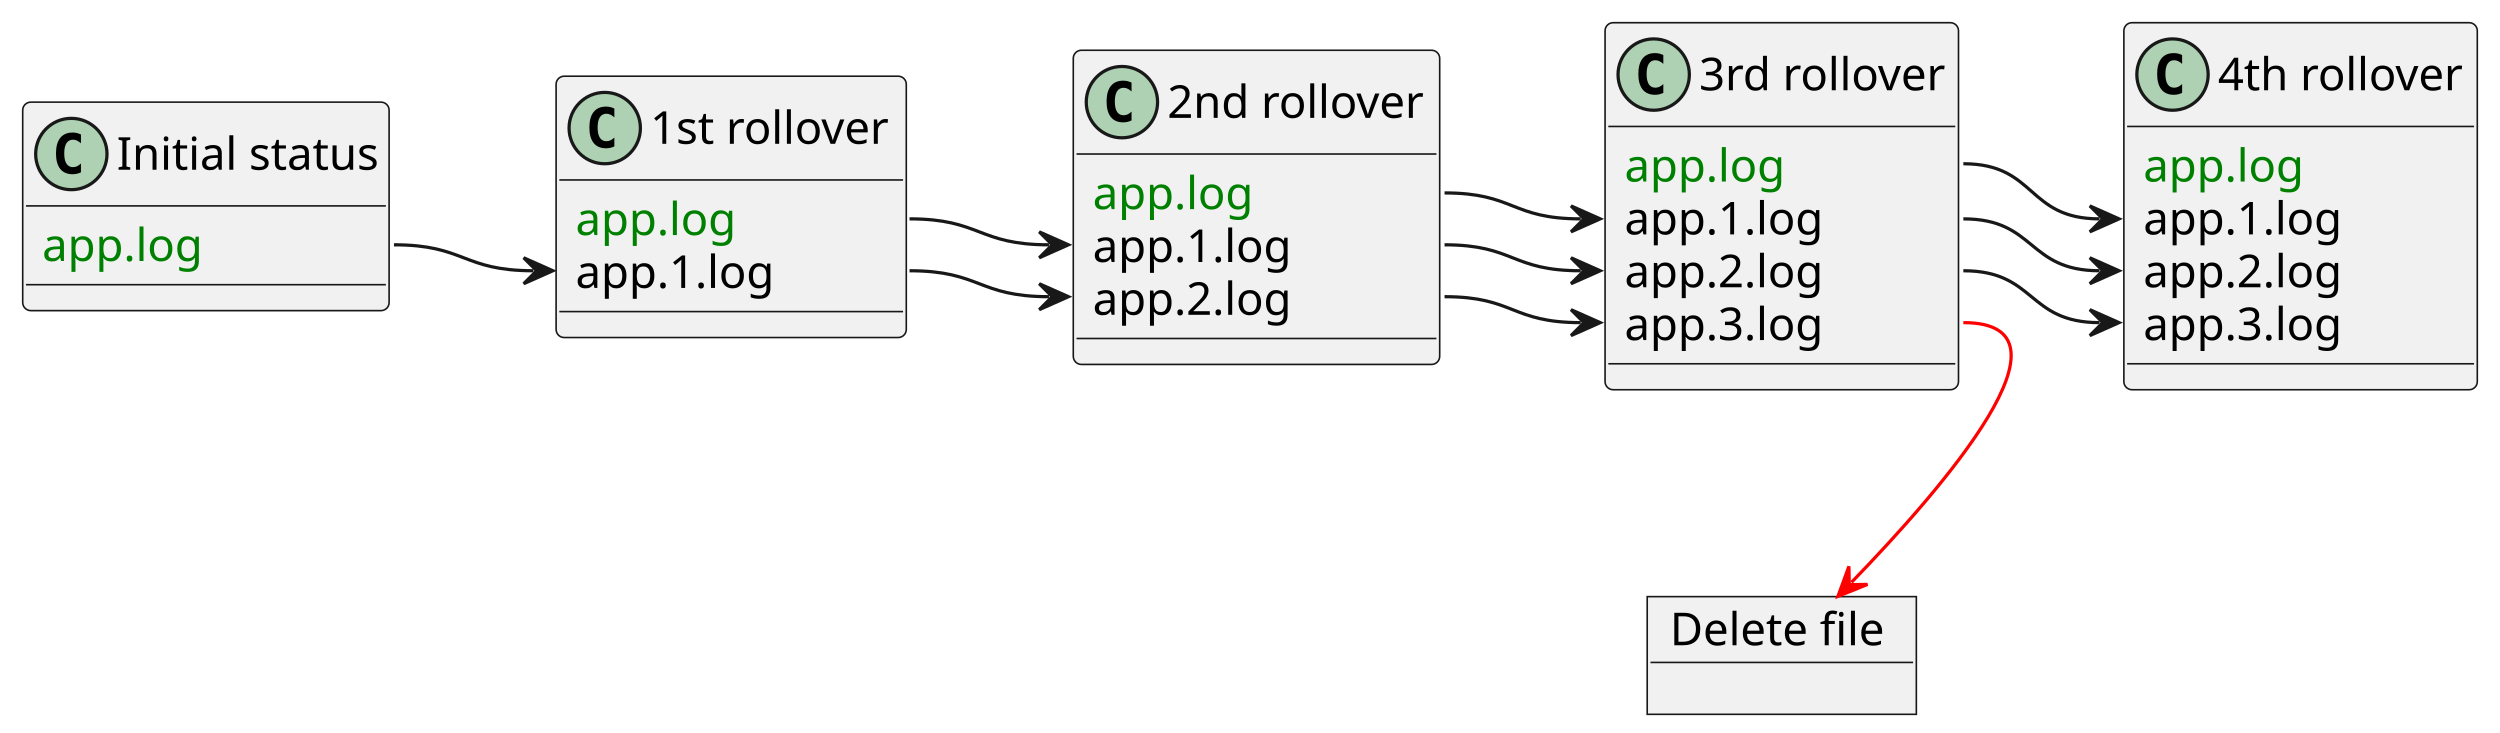
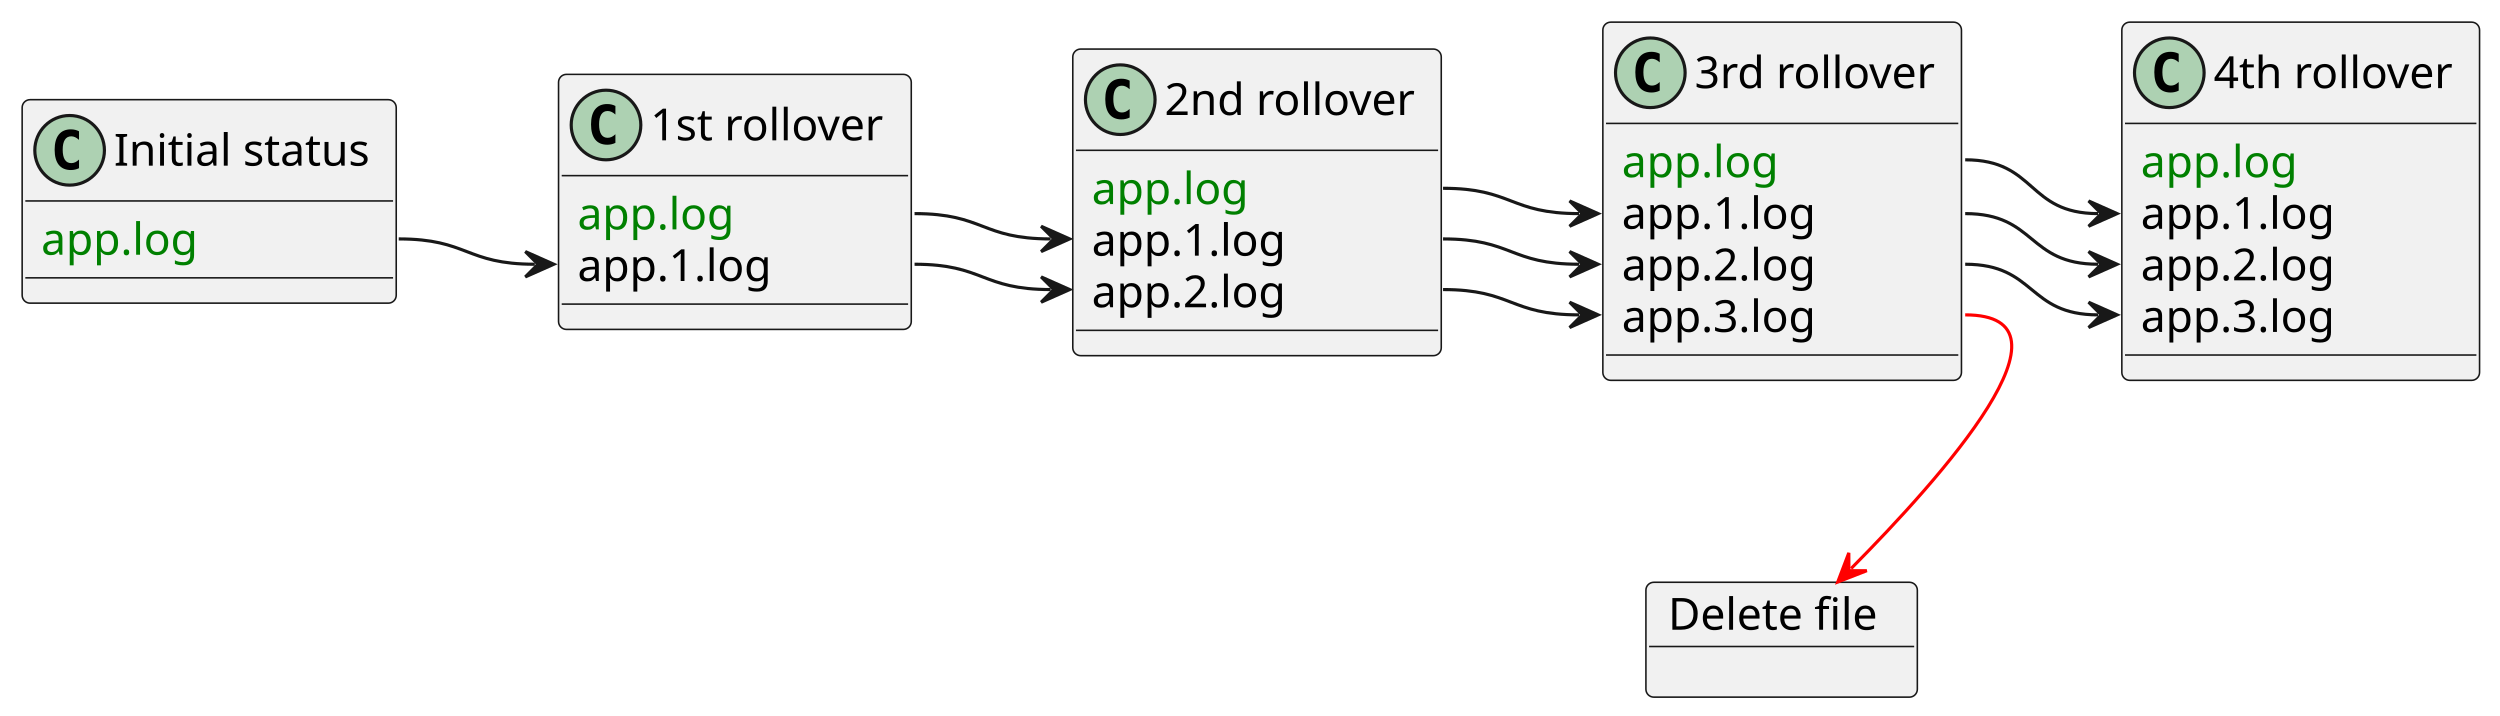
- <svg xmlns="http://www.w3.org/2000/svg" contentStyleType="text/css" height="226px" preserveAspectRatio="none" style="width:771px;height:226px;background:#FFFFFF;" version="1.1" viewBox="0 0 771 226" width="771px" zoomAndPan="magnify">
+ <svg xmlns="http://www.w3.org/2000/svg" contentStyleType="text/css" data-diagram-type="CLASS" height="226px" preserveAspectRatio="none" style="width:790px;height:226px;background:#FFFFFF;" version="1.1" viewBox="0 0 790 226" width="790px" zoomAndPan="magnify">
  <defs />
  <g>
-     <g id="elem_initial">
-       <rect codeLine="1" fill="#F1F1F1" height="64.297" id="initial" rx="2.5" ry="2.5" style="stroke:#181818;stroke-width:0.5;" width="113" x="7" y="31.5" />
-       <ellipse cx="22" cy="47.5" fill="#ADD1B2" rx="11" ry="11" style="stroke:#181818;stroke-width:1.0;" />
+     <g class="entity" data-entity="initial" data-source-line="1" data-uid="ent0002" id="entity_initial">
+       <rect fill="#F1F1F1" height="64.297" rx="2.5" ry="2.5" style="stroke:#181818;stroke-width:0.5;" width="118.208" x="7" y="31.5" />
+       <ellipse cx="22" cy="47.5" fill="#ADD1B2" rx="11" ry="11" style="stroke:#181818;stroke-width:1;" />
      <path d="M24.969,53.141 Q24.391,53.438 23.75,53.578 Q23.109,53.734 22.406,53.734 Q19.906,53.734 18.578,52.094 Q17.266,50.438 17.266,47.312 Q17.266,44.188 18.578,42.531 Q19.906,40.875 22.406,40.875 Q23.109,40.875 23.75,41.031 Q24.406,41.188 24.969,41.484 L24.969,44.203 Q24.344,43.625 23.75,43.359 Q23.156,43.078 22.531,43.078 Q21.188,43.078 20.5,44.156 Q19.812,45.219 19.812,47.312 Q19.812,49.406 20.5,50.484 Q21.188,51.547 22.531,51.547 Q23.156,51.547 23.75,51.281 Q24.344,51 24.969,50.422 L24.969,53.141 Z " fill="#000000" />
-       <text fill="#000000" font-family="sans-serif" font-size="14" lengthAdjust="spacing" textLength="81" x="36" y="52.347">Initial status</text>
-       <line style="stroke:#181818;stroke-width:0.5;" x1="8" x2="119" y1="63.5" y2="63.5" />
-       <text fill="#008000" font-family="sans-serif" font-size="14" lengthAdjust="spacing" textLength="51" x="13" y="80.495">app.log</text>
-       <line style="stroke:#181818;stroke-width:0.5;" x1="8" x2="119" y1="87.797" y2="87.797" />
+       <text fill="#000000" font-family="sans-serif" font-size="14" lengthAdjust="spacing" textLength="86.208" x="36" y="52.347">Initial status</text>
+       <line style="stroke:#181818;stroke-width:0.5;" x1="8" x2="124.208" y1="63.5" y2="63.5" />
+       <text fill="#008000" font-family="sans-serif" font-size="14" lengthAdjust="spacing" textLength="52.145" x="13" y="80.495">app.log</text>
+       <line style="stroke:#181818;stroke-width:0.5;" x1="8" x2="124.208" y1="87.797" y2="87.797" />
    </g>
-     <g id="elem_first">
-       <rect codeLine="4" fill="#F1F1F1" height="80.594" id="first" rx="2.5" ry="2.5" style="stroke:#181818;stroke-width:0.5;" width="108" x="171.5" y="23.5" />
-       <ellipse cx="186.5" cy="39.5" fill="#ADD1B2" rx="11" ry="11" style="stroke:#181818;stroke-width:1.0;" />
-       <path d="M189.469,45.141 Q188.891,45.438 188.25,45.578 Q187.609,45.734 186.906,45.734 Q184.406,45.734 183.078,44.094 Q181.766,42.438 181.766,39.312 Q181.766,36.188 183.078,34.531 Q184.406,32.875 186.906,32.875 Q187.609,32.875 188.25,33.031 Q188.906,33.188 189.469,33.484 L189.469,36.203 Q188.844,35.625 188.25,35.359 Q187.656,35.078 187.031,35.078 Q185.688,35.078 185,36.156 Q184.312,37.219 184.312,39.312 Q184.312,41.406 185,42.484 Q185.688,43.547 187.031,43.547 Q187.656,43.547 188.25,43.281 Q188.844,43 189.469,42.422 L189.469,45.141 Z " fill="#000000" />
-       <text fill="#000000" font-family="sans-serif" font-size="14" lengthAdjust="spacing" textLength="76" x="200.5" y="44.347">1st rollover</text>
-       <line style="stroke:#181818;stroke-width:0.5;" x1="172.5" x2="278.5" y1="55.5" y2="55.5" />
-       <text fill="#008000" font-family="sans-serif" font-size="14" lengthAdjust="spacing" textLength="51" x="177.5" y="72.495">app.log</text>
-       <text fill="#000000" font-family="sans-serif" font-size="14" lengthAdjust="spacing" textLength="64" x="177.5" y="88.792">app.1.log</text>
-       <line style="stroke:#181818;stroke-width:0.5;" x1="172.5" x2="278.5" y1="96.094" y2="96.094" />
+     <g class="entity" data-entity="first" data-source-line="4" data-uid="ent0003" id="entity_first">
+       <rect fill="#F1F1F1" height="80.594" rx="2.5" ry="2.5" style="stroke:#181818;stroke-width:0.5;" width="111.461" x="176.5" y="23.5" />
+       <ellipse cx="191.5" cy="39.5" fill="#ADD1B2" rx="11" ry="11" style="stroke:#181818;stroke-width:1;" />
+       <path d="M194.469,45.141 Q193.891,45.438 193.25,45.578 Q192.609,45.734 191.906,45.734 Q189.406,45.734 188.078,44.094 Q186.766,42.438 186.766,39.312 Q186.766,36.188 188.078,34.531 Q189.406,32.875 191.906,32.875 Q192.609,32.875 193.25,33.031 Q193.906,33.188 194.469,33.484 L194.469,36.203 Q193.844,35.625 193.25,35.359 Q192.656,35.078 192.031,35.078 Q190.688,35.078 190,36.156 Q189.312,37.219 189.312,39.312 Q189.312,41.406 190,42.484 Q190.688,43.547 192.031,43.547 Q192.656,43.547 193.25,43.281 Q193.844,43 194.469,42.422 L194.469,45.141 Z " fill="#000000" />
+       <text fill="#000000" font-family="sans-serif" font-size="14" lengthAdjust="spacing" textLength="79.461" x="205.5" y="44.347">1st rollover</text>
+       <line style="stroke:#181818;stroke-width:0.5;" x1="177.5" x2="286.961" y1="55.5" y2="55.5" />
+       <text fill="#008000" font-family="sans-serif" font-size="14" lengthAdjust="spacing" textLength="52.145" x="182.5" y="72.495">app.log</text>
+       <text fill="#000000" font-family="sans-serif" font-size="14" lengthAdjust="spacing" textLength="65.502" x="182.5" y="88.792">app.1.log</text>
+       <line style="stroke:#181818;stroke-width:0.5;" x1="177.5" x2="286.961" y1="96.094" y2="96.094" />
    </g>
-     <g id="elem_second">
-       <rect codeLine="8" fill="#F1F1F1" height="96.891" id="second" rx="2.5" ry="2.5" style="stroke:#181818;stroke-width:0.5;" width="113" x="331" y="15.5" />
-       <ellipse cx="346" cy="31.5" fill="#ADD1B2" rx="11" ry="11" style="stroke:#181818;stroke-width:1.0;" />
-       <path d="M348.969,37.141 Q348.391,37.438 347.75,37.578 Q347.109,37.734 346.406,37.734 Q343.906,37.734 342.578,36.094 Q341.266,34.438 341.266,31.312 Q341.266,28.188 342.578,26.531 Q343.906,24.875 346.406,24.875 Q347.109,24.875 347.75,25.031 Q348.406,25.188 348.969,25.484 L348.969,28.203 Q348.344,27.625 347.75,27.359 Q347.156,27.078 346.531,27.078 Q345.188,27.078 344.5,28.156 Q343.812,29.219 343.812,31.312 Q343.812,33.406 344.5,34.484 Q345.188,35.547 346.531,35.547 Q347.156,35.547 347.75,35.281 Q348.344,35 348.969,34.422 L348.969,37.141 Z " fill="#000000" />
-       <text fill="#000000" font-family="sans-serif" font-size="14" lengthAdjust="spacing" textLength="81" x="360" y="36.347">2nd rollover</text>
-       <line style="stroke:#181818;stroke-width:0.5;" x1="332" x2="443" y1="47.5" y2="47.5" />
-       <text fill="#008000" font-family="sans-serif" font-size="14" lengthAdjust="spacing" textLength="51" x="337" y="64.495">app.log</text>
-       <text fill="#000000" font-family="sans-serif" font-size="14" lengthAdjust="spacing" textLength="64" x="337" y="80.792">app.1.log</text>
-       <text fill="#000000" font-family="sans-serif" font-size="14" lengthAdjust="spacing" textLength="64" x="337" y="97.089">app.2.log</text>
-       <line style="stroke:#181818;stroke-width:0.5;" x1="332" x2="443" y1="104.391" y2="104.391" />
+     <g class="entity" data-entity="second" data-source-line="8" data-uid="ent0004" id="entity_second">
+       <rect fill="#F1F1F1" height="96.891" rx="2.5" ry="2.5" style="stroke:#181818;stroke-width:0.5;" width="116.438" x="339" y="15.5" />
+       <ellipse cx="354" cy="31.5" fill="#ADD1B2" rx="11" ry="11" style="stroke:#181818;stroke-width:1;" />
+       <path d="M356.969,37.141 Q356.391,37.438 355.75,37.578 Q355.109,37.734 354.406,37.734 Q351.906,37.734 350.578,36.094 Q349.266,34.438 349.266,31.312 Q349.266,28.188 350.578,26.531 Q351.906,24.875 354.406,24.875 Q355.109,24.875 355.75,25.031 Q356.406,25.188 356.969,25.484 L356.969,28.203 Q356.344,27.625 355.75,27.359 Q355.156,27.078 354.531,27.078 Q353.188,27.078 352.5,28.156 Q351.812,29.219 351.812,31.312 Q351.812,33.406 352.5,34.484 Q353.188,35.547 354.531,35.547 Q355.156,35.547 355.75,35.281 Q356.344,35 356.969,34.422 L356.969,37.141 Z " fill="#000000" />
+       <text fill="#000000" font-family="sans-serif" font-size="14" lengthAdjust="spacing" textLength="84.438" x="368" y="36.347">2nd rollover</text>
+       <line style="stroke:#181818;stroke-width:0.5;" x1="340" x2="454.438" y1="47.5" y2="47.5" />
+       <text fill="#008000" font-family="sans-serif" font-size="14" lengthAdjust="spacing" textLength="52.145" x="345" y="64.495">app.log</text>
+       <text fill="#000000" font-family="sans-serif" font-size="14" lengthAdjust="spacing" textLength="65.502" x="345" y="80.792">app.1.log</text>
+       <text fill="#000000" font-family="sans-serif" font-size="14" lengthAdjust="spacing" textLength="65.502" x="345" y="97.089">app.2.log</text>
+       <line style="stroke:#181818;stroke-width:0.5;" x1="340" x2="454.438" y1="104.391" y2="104.391" />
    </g>
-     <g id="elem_third">
-       <rect codeLine="13" fill="#F1F1F1" height="113.188" id="third" rx="2.5" ry="2.5" style="stroke:#181818;stroke-width:0.5;" width="109" x="495" y="7" />
-       <ellipse cx="510" cy="23" fill="#ADD1B2" rx="11" ry="11" style="stroke:#181818;stroke-width:1.0;" />
-       <path d="M512.969,28.641 Q512.391,28.938 511.75,29.078 Q511.109,29.234 510.406,29.234 Q507.906,29.234 506.578,27.594 Q505.266,25.938 505.266,22.812 Q505.266,19.688 506.578,18.031 Q507.906,16.375 510.406,16.375 Q511.109,16.375 511.75,16.531 Q512.406,16.688 512.969,16.984 L512.969,19.703 Q512.344,19.125 511.75,18.859 Q511.156,18.578 510.531,18.578 Q509.188,18.578 508.5,19.656 Q507.812,20.719 507.812,22.812 Q507.812,24.906 508.5,25.984 Q509.188,27.047 510.531,27.047 Q511.156,27.047 511.75,26.781 Q512.344,26.5 512.969,25.922 L512.969,28.641 Z " fill="#000000" />
-       <text fill="#000000" font-family="sans-serif" font-size="14" lengthAdjust="spacing" textLength="77" x="524" y="27.847">3rd rollover</text>
-       <line style="stroke:#181818;stroke-width:0.5;" x1="496" x2="603" y1="39" y2="39" />
-       <text fill="#008000" font-family="sans-serif" font-size="14" lengthAdjust="spacing" textLength="51" x="501" y="55.995">app.log</text>
-       <text fill="#000000" font-family="sans-serif" font-size="14" lengthAdjust="spacing" textLength="64" x="501" y="72.292">app.1.log</text>
-       <text fill="#000000" font-family="sans-serif" font-size="14" lengthAdjust="spacing" textLength="64" x="501" y="88.589">app.2.log</text>
-       <text fill="#000000" font-family="sans-serif" font-size="14" lengthAdjust="spacing" textLength="64" x="501" y="104.886">app.3.log</text>
-       <line style="stroke:#181818;stroke-width:0.5;" x1="496" x2="603" y1="112.188" y2="112.188" />
+     <g class="entity" data-entity="third" data-source-line="13" data-uid="ent0005" id="entity_third">
+       <rect fill="#F1F1F1" height="113.188" rx="2.5" ry="2.5" style="stroke:#181818;stroke-width:0.5;" width="113.32" x="506.5" y="7" />
+       <ellipse cx="521.5" cy="23" fill="#ADD1B2" rx="11" ry="11" style="stroke:#181818;stroke-width:1;" />
+       <path d="M524.469,28.641 Q523.891,28.938 523.25,29.078 Q522.609,29.234 521.906,29.234 Q519.406,29.234 518.078,27.594 Q516.766,25.938 516.766,22.812 Q516.766,19.688 518.078,18.031 Q519.406,16.375 521.906,16.375 Q522.609,16.375 523.25,16.531 Q523.906,16.688 524.469,16.984 L524.469,19.703 Q523.844,19.125 523.25,18.859 Q522.656,18.578 522.031,18.578 Q520.688,18.578 520,19.656 Q519.312,20.719 519.312,22.812 Q519.312,24.906 520,25.984 Q520.688,27.047 522.031,27.047 Q522.656,27.047 523.25,26.781 Q523.844,26.5 524.469,25.922 L524.469,28.641 Z " fill="#000000" />
+       <text fill="#000000" font-family="sans-serif" font-size="14" lengthAdjust="spacing" textLength="81.32" x="535.5" y="27.847">3rd rollover</text>
+       <line style="stroke:#181818;stroke-width:0.5;" x1="507.5" x2="618.82" y1="39" y2="39" />
+       <text fill="#008000" font-family="sans-serif" font-size="14" lengthAdjust="spacing" textLength="52.145" x="512.5" y="55.995">app.log</text>
+       <text fill="#000000" font-family="sans-serif" font-size="14" lengthAdjust="spacing" textLength="65.502" x="512.5" y="72.292">app.1.log</text>
+       <text fill="#000000" font-family="sans-serif" font-size="14" lengthAdjust="spacing" textLength="65.502" x="512.5" y="88.589">app.2.log</text>
+       <text fill="#000000" font-family="sans-serif" font-size="14" lengthAdjust="spacing" textLength="65.502" x="512.5" y="104.886">app.3.log</text>
+       <line style="stroke:#181818;stroke-width:0.5;" x1="507.5" x2="618.82" y1="112.188" y2="112.188" />
    </g>
-     <g id="elem_fourth">
-       <rect codeLine="19" fill="#F1F1F1" height="113.188" id="fourth" rx="2.5" ry="2.5" style="stroke:#181818;stroke-width:0.5;" width="109" x="655" y="7" />
-       <ellipse cx="670" cy="23" fill="#ADD1B2" rx="11" ry="11" style="stroke:#181818;stroke-width:1.0;" />
-       <path d="M672.969,28.641 Q672.391,28.938 671.75,29.078 Q671.109,29.234 670.406,29.234 Q667.906,29.234 666.578,27.594 Q665.266,25.938 665.266,22.812 Q665.266,19.688 666.578,18.031 Q667.906,16.375 670.406,16.375 Q671.109,16.375 671.75,16.531 Q672.406,16.688 672.969,16.984 L672.969,19.703 Q672.344,19.125 671.75,18.859 Q671.156,18.578 670.531,18.578 Q669.188,18.578 668.5,19.656 Q667.812,20.719 667.812,22.812 Q667.812,24.906 668.5,25.984 Q669.188,27.047 670.531,27.047 Q671.156,27.047 671.75,26.781 Q672.344,26.5 672.969,25.922 L672.969,28.641 Z " fill="#000000" />
-       <text fill="#000000" font-family="sans-serif" font-size="14" lengthAdjust="spacing" textLength="77" x="684" y="27.847">4th rollover</text>
-       <line style="stroke:#181818;stroke-width:0.5;" x1="656" x2="763" y1="39" y2="39" />
-       <text fill="#008000" font-family="sans-serif" font-size="14" lengthAdjust="spacing" textLength="51" x="661" y="55.995">app.log</text>
-       <text fill="#000000" font-family="sans-serif" font-size="14" lengthAdjust="spacing" textLength="64" x="661" y="72.292">app.1.log</text>
-       <text fill="#000000" font-family="sans-serif" font-size="14" lengthAdjust="spacing" textLength="64" x="661" y="88.589">app.2.log</text>
-       <text fill="#000000" font-family="sans-serif" font-size="14" lengthAdjust="spacing" textLength="64" x="661" y="104.886">app.3.log</text>
-       <line style="stroke:#181818;stroke-width:0.5;" x1="656" x2="763" y1="112.188" y2="112.188" />
+     <g class="entity" data-entity="fourth" data-source-line="19" data-uid="ent0006" id="entity_fourth">
+       <rect fill="#F1F1F1" height="113.188" rx="2.5" ry="2.5" style="stroke:#181818;stroke-width:0.5;" width="113.04" x="670.5" y="7" />
+       <ellipse cx="685.5" cy="23" fill="#ADD1B2" rx="11" ry="11" style="stroke:#181818;stroke-width:1;" />
+       <path d="M688.469,28.641 Q687.891,28.938 687.25,29.078 Q686.609,29.234 685.906,29.234 Q683.406,29.234 682.078,27.594 Q680.766,25.938 680.766,22.812 Q680.766,19.688 682.078,18.031 Q683.406,16.375 685.906,16.375 Q686.609,16.375 687.25,16.531 Q687.906,16.688 688.469,16.984 L688.469,19.703 Q687.844,19.125 687.25,18.859 Q686.656,18.578 686.031,18.578 Q684.688,18.578 684,19.656 Q683.312,20.719 683.312,22.812 Q683.312,24.906 684,25.984 Q684.688,27.047 686.031,27.047 Q686.656,27.047 687.25,26.781 Q687.844,26.5 688.469,25.922 L688.469,28.641 Z " fill="#000000" />
+       <text fill="#000000" font-family="sans-serif" font-size="14" lengthAdjust="spacing" textLength="81.04" x="699.5" y="27.847">4th rollover</text>
+       <line style="stroke:#181818;stroke-width:0.5;" x1="671.5" x2="782.54" y1="39" y2="39" />
+       <text fill="#008000" font-family="sans-serif" font-size="14" lengthAdjust="spacing" textLength="52.145" x="676.5" y="55.995">app.log</text>
+       <text fill="#000000" font-family="sans-serif" font-size="14" lengthAdjust="spacing" textLength="65.502" x="676.5" y="72.292">app.1.log</text>
+       <text fill="#000000" font-family="sans-serif" font-size="14" lengthAdjust="spacing" textLength="65.502" x="676.5" y="88.589">app.2.log</text>
+       <text fill="#000000" font-family="sans-serif" font-size="14" lengthAdjust="spacing" textLength="65.502" x="676.5" y="104.886">app.3.log</text>
+       <line style="stroke:#181818;stroke-width:0.5;" x1="671.5" x2="782.54" y1="112.188" y2="112.188" />
    </g>
-     <g id="elem_delete">
-       <rect fill="#F1F1F1" height="36.297" style="stroke:#181818;stroke-width:0.5;" width="83" x="508" y="184" />
-       <text fill="#000000" font-family="sans-serif" font-size="14" lengthAdjust="spacing" textLength="69" x="515" y="198.995">Delete file</text>
-       <line style="stroke:#181818;stroke-width:0.5;" x1="509" x2="590" y1="204.297" y2="204.297" />
+     <g class="entity" data-entity="delete" data-source-line="26" data-uid="ent0007" id="entity_delete">
+       <rect fill="#F1F1F1" height="36.297" rx="2.5" ry="2.5" style="stroke:#181818;stroke-width:0.5;" width="85.77" x="520.11" y="184" />
+       <text fill="#000000" font-family="sans-serif" font-size="14" lengthAdjust="spacing" textLength="71.77" x="527.11" y="198.995">Delete file</text>
+       <line style="stroke:#181818;stroke-width:0.5;" x1="521.11" x2="604.88" y1="204.297" y2="204.297" />
    </g>
-     <g id="link_initial_first">
-       <path codeLine="28" d="M121.5,75.5 C143.57,75.5 142.43,83.5 164.5,83.5 " fill="none" id="initial-to-first" style="stroke:#181818;stroke-width:1.0;" />
-       <polygon fill="#181818" points="170.5,83.5,161.5,79.5,165.5,83.5,161.5,87.5,170.5,83.5" style="stroke:#181818;stroke-width:1.0;" />
+     <g class="link" data-entity-1="initial" data-entity-2="first" data-source-line="28" data-uid="lnk8" id="link_initial_first">
+       <path codeLine="28" d="M126,75.5 C148.07,75.5 146.93,83.5 169,83.5" fill="none" id="initial-to-first" style="stroke:#181818;stroke-width:1;" />
+       <polygon fill="#181818" points="175,83.5,166,79.5,170,83.5,166,87.5,175,83.5" style="stroke:#181818;stroke-width:1;" />
    </g>
-     <g id="link_first_second">
-       <path codeLine="30" d="M280.5,67.5 C302.57,67.5 301.43,75.5 323.5,75.5 " fill="none" id="first-to-second" style="stroke:#181818;stroke-width:1.0;" />
-       <polygon fill="#181818" points="329.5,75.5,320.5,71.5,324.5,75.5,320.5,79.5,329.5,75.5" style="stroke:#181818;stroke-width:1.0;" />
+     <g class="link" data-entity-1="first" data-entity-2="second" data-source-line="30" data-uid="lnk9" id="link_first_second">
+       <path codeLine="30" d="M289,67.5 C311.07,67.5 309.93,75.5 332,75.5" fill="none" id="first-to-second" style="stroke:#181818;stroke-width:1;" />
+       <polygon fill="#181818" points="338,75.5,329,71.5,333,75.5,329,79.5,338,75.5" style="stroke:#181818;stroke-width:1;" />
    </g>
-     <g id="link_first_second">
-       <path codeLine="31" d="M280.5,83.5 C302.57,83.5 301.43,91.5 323.5,91.5 " fill="none" id="first-to-second-1" style="stroke:#181818;stroke-width:1.0;" />
-       <polygon fill="#181818" points="329.5,91.5,320.5,87.5,324.5,91.5,320.5,95.5,329.5,91.5" style="stroke:#181818;stroke-width:1.0;" />
+     <g class="link" data-entity-1="first" data-entity-2="second" data-source-line="31" data-uid="lnk10" id="link_first_second">
+       <path codeLine="31" d="M289,83.5 C311.07,83.5 309.93,91.5 332,91.5" fill="none" id="first-to-second-1" style="stroke:#181818;stroke-width:1;" />
+       <polygon fill="#181818" points="338,91.5,329,87.5,333,91.5,329,95.5,338,91.5" style="stroke:#181818;stroke-width:1;" />
    </g>
-     <g id="link_second_third">
-       <path codeLine="33" d="M445.5,59.5 C467.13,59.5 465.87,67.5 487.5,67.5 " fill="none" id="second-to-third" style="stroke:#181818;stroke-width:1.0;" />
-       <polygon fill="#181818" points="493.5,67.5,484.5,63.5,488.5,67.5,484.5,71.5,493.5,67.5" style="stroke:#181818;stroke-width:1.0;" />
+     <g class="link" data-entity-1="second" data-entity-2="third" data-source-line="33" data-uid="lnk11" id="link_second_third">
+       <path codeLine="33" d="M456,59.5 C478.07,59.5 476.93,67.5 499,67.5" fill="none" id="second-to-third" style="stroke:#181818;stroke-width:1;" />
+       <polygon fill="#181818" points="505,67.5,496,63.5,500,67.5,496,71.5,505,67.5" style="stroke:#181818;stroke-width:1;" />
    </g>
-     <g id="link_second_third">
-       <path codeLine="34" d="M445.5,75.5 C467.13,75.5 465.87,83.5 487.5,83.5 " fill="none" id="second-to-third-1" style="stroke:#181818;stroke-width:1.0;" />
-       <polygon fill="#181818" points="493.5,83.5,484.5,79.5,488.5,83.5,484.5,87.5,493.5,83.5" style="stroke:#181818;stroke-width:1.0;" />
+     <g class="link" data-entity-1="second" data-entity-2="third" data-source-line="34" data-uid="lnk12" id="link_second_third">
+       <path codeLine="34" d="M456,75.5 C478.07,75.5 476.93,83.5 499,83.5" fill="none" id="second-to-third-1" style="stroke:#181818;stroke-width:1;" />
+       <polygon fill="#181818" points="505,83.5,496,79.5,500,83.5,496,87.5,505,83.5" style="stroke:#181818;stroke-width:1;" />
    </g>
-     <g id="link_second_third">
-       <path codeLine="35" d="M445.5,91.5 C467.13,91.5 465.87,99.5 487.5,99.5 " fill="none" id="second-to-third-2" style="stroke:#181818;stroke-width:1.0;" />
-       <polygon fill="#181818" points="493.5,99.5,484.5,95.5,488.5,99.5,484.5,103.5,493.5,99.5" style="stroke:#181818;stroke-width:1.0;" />
+     <g class="link" data-entity-1="second" data-entity-2="third" data-source-line="35" data-uid="lnk13" id="link_second_third">
+       <path codeLine="35" d="M456,91.5 C478.07,91.5 476.93,99.5 499,99.5" fill="none" id="second-to-third-2" style="stroke:#181818;stroke-width:1;" />
+       <polygon fill="#181818" points="505,99.5,496,95.5,500,99.5,496,103.5,505,99.5" style="stroke:#181818;stroke-width:1;" />
    </g>
-     <g id="link_third_fourth">
-       <path codeLine="37" d="M605.5,50.5 C628.13,50.5 624.87,67.5 647.5,67.5 " fill="none" id="third-to-fourth" style="stroke:#181818;stroke-width:1.0;" />
-       <polygon fill="#181818" points="653.5,67.5,644.5,63.5,648.5,67.5,644.5,71.5,653.5,67.5" style="stroke:#181818;stroke-width:1.0;" />
+     <g class="link" data-entity-1="third" data-entity-2="fourth" data-source-line="37" data-uid="lnk14" id="link_third_fourth">
+       <path codeLine="37" d="M621,50.5 C643.63,50.5 640.37,67.5 663,67.5" fill="none" id="third-to-fourth" style="stroke:#181818;stroke-width:1;" />
+       <polygon fill="#181818" points="669,67.5,660,63.5,664,67.5,660,71.5,669,67.5" style="stroke:#181818;stroke-width:1;" />
    </g>
-     <g id="link_third_fourth">
-       <path codeLine="38" d="M605.5,67.5 C627.99,67.5 625.01,83.5 647.5,83.5 " fill="none" id="third-to-fourth-1" style="stroke:#181818;stroke-width:1.0;" />
-       <polygon fill="#181818" points="653.5,83.5,644.5,79.5,648.5,83.5,644.5,87.5,653.5,83.5" style="stroke:#181818;stroke-width:1.0;" />
+     <g class="link" data-entity-1="third" data-entity-2="fourth" data-source-line="38" data-uid="lnk15" id="link_third_fourth">
+       <path codeLine="38" d="M621,67.5 C643.49,67.5 640.51,83.5 663,83.5" fill="none" id="third-to-fourth-1" style="stroke:#181818;stroke-width:1;" />
+       <polygon fill="#181818" points="669,83.5,660,79.5,664,83.5,660,87.5,669,83.5" style="stroke:#181818;stroke-width:1;" />
    </g>
-     <g id="link_third_fourth">
-       <path codeLine="39" d="M605.5,83.5 C627.99,83.5 625.01,99.5 647.5,99.5 " fill="none" id="third-to-fourth-2" style="stroke:#181818;stroke-width:1.0;" />
-       <polygon fill="#181818" points="653.5,99.5,644.5,95.5,648.5,99.5,644.5,103.5,653.5,99.5" style="stroke:#181818;stroke-width:1.0;" />
+     <g class="link" data-entity-1="third" data-entity-2="fourth" data-source-line="39" data-uid="lnk16" id="link_third_fourth">
+       <path codeLine="39" d="M621,83.5 C643.49,83.5 640.51,99.5 663,99.5" fill="none" id="third-to-fourth-2" style="stroke:#181818;stroke-width:1;" />
+       <polygon fill="#181818" points="669,99.5,660,95.5,664,99.5,660,103.5,669,99.5" style="stroke:#181818;stroke-width:1;" />
    </g>
-     <g id="link_third_delete">
-       <path codeLine="40" d="M605.5,99.5 C643.58,99.5 599.085,150.6 570.995,179.6 " fill="none" id="third-to-delete" style="stroke:#FF0000;stroke-width:1.0;" />
-       <polygon fill="#FF0000" points="566.82,183.91,575.955,180.228,570.299,180.319,570.209,174.662,566.82,183.91" style="stroke:#FF0000;stroke-width:1.0;" />
+     <g class="link" data-entity-1="third" data-entity-2="delete" data-source-line="40" data-uid="lnk17" id="link_third_delete">
+       <path codeLine="40" d="M621,99.5 C659.4,99.5 613.715,150.65 584.955,179.65" fill="none" id="third-to-delete" style="stroke:#FF0000;stroke-width:1;" />
+       <polygon fill="#FF0000" points="580.73,183.91,589.908,180.336,584.251,180.36,584.227,174.703,580.73,183.91" style="stroke:#FF0000;stroke-width:1;" />
    </g>
  </g>
</svg>
